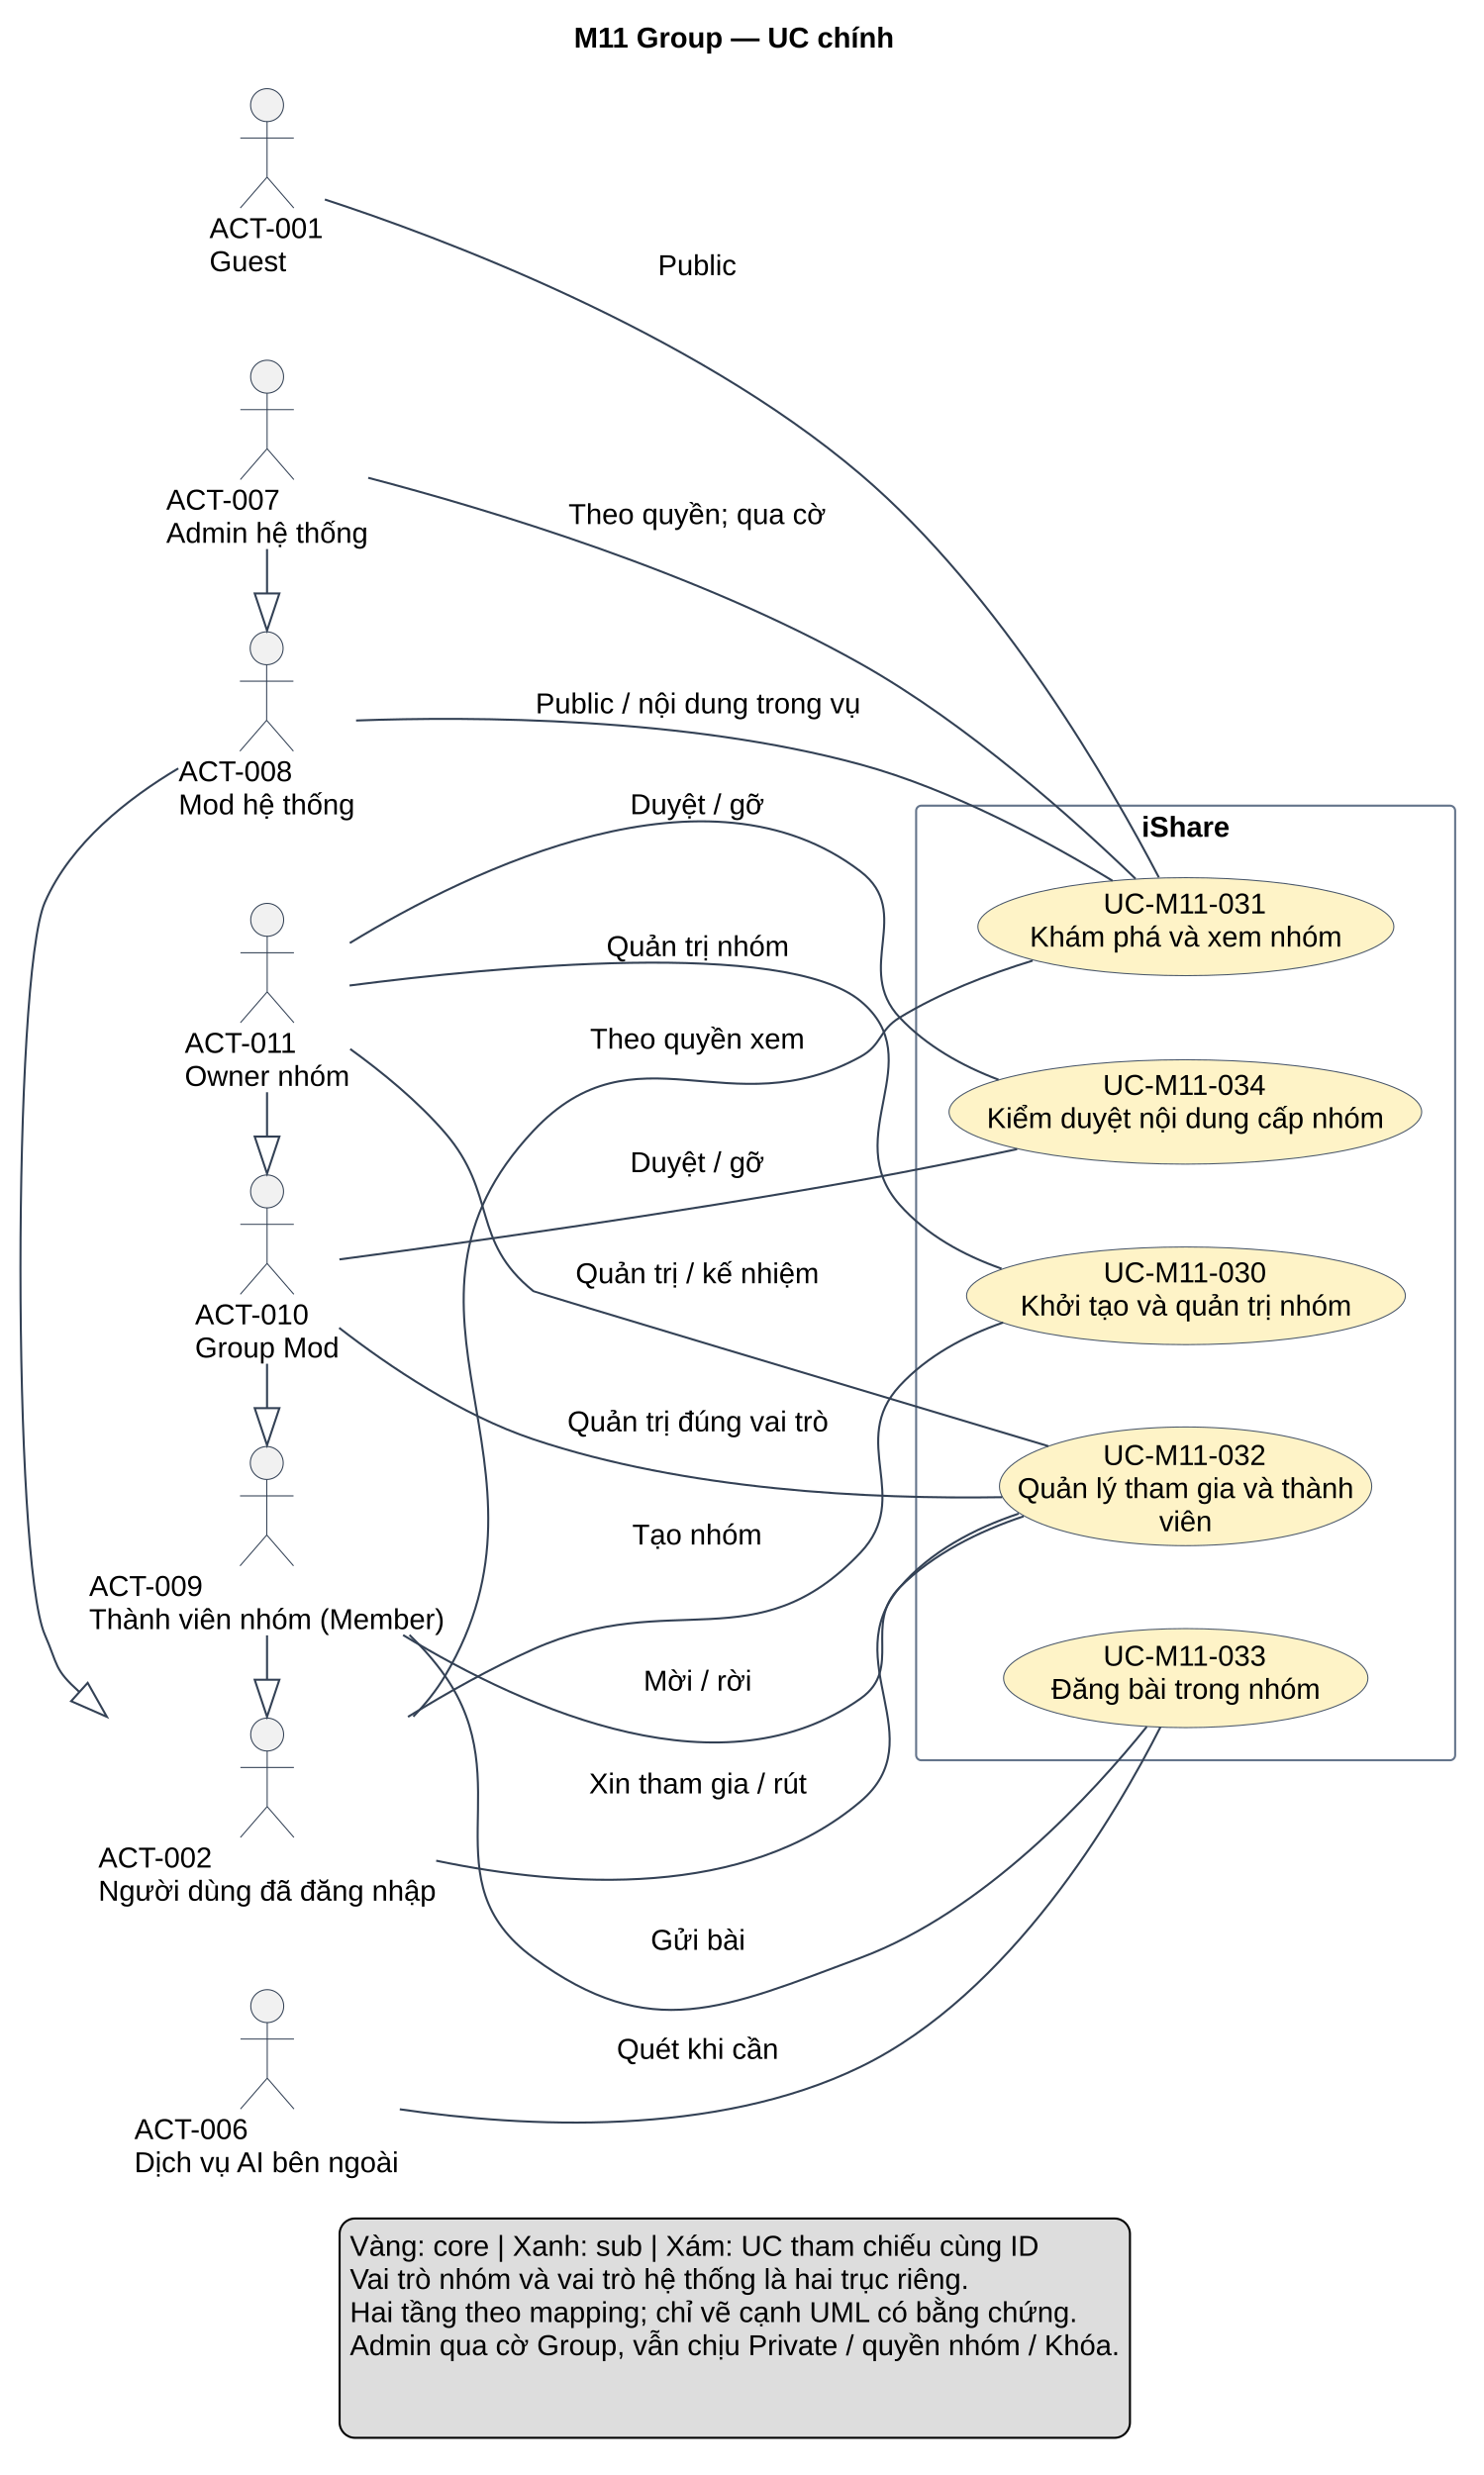
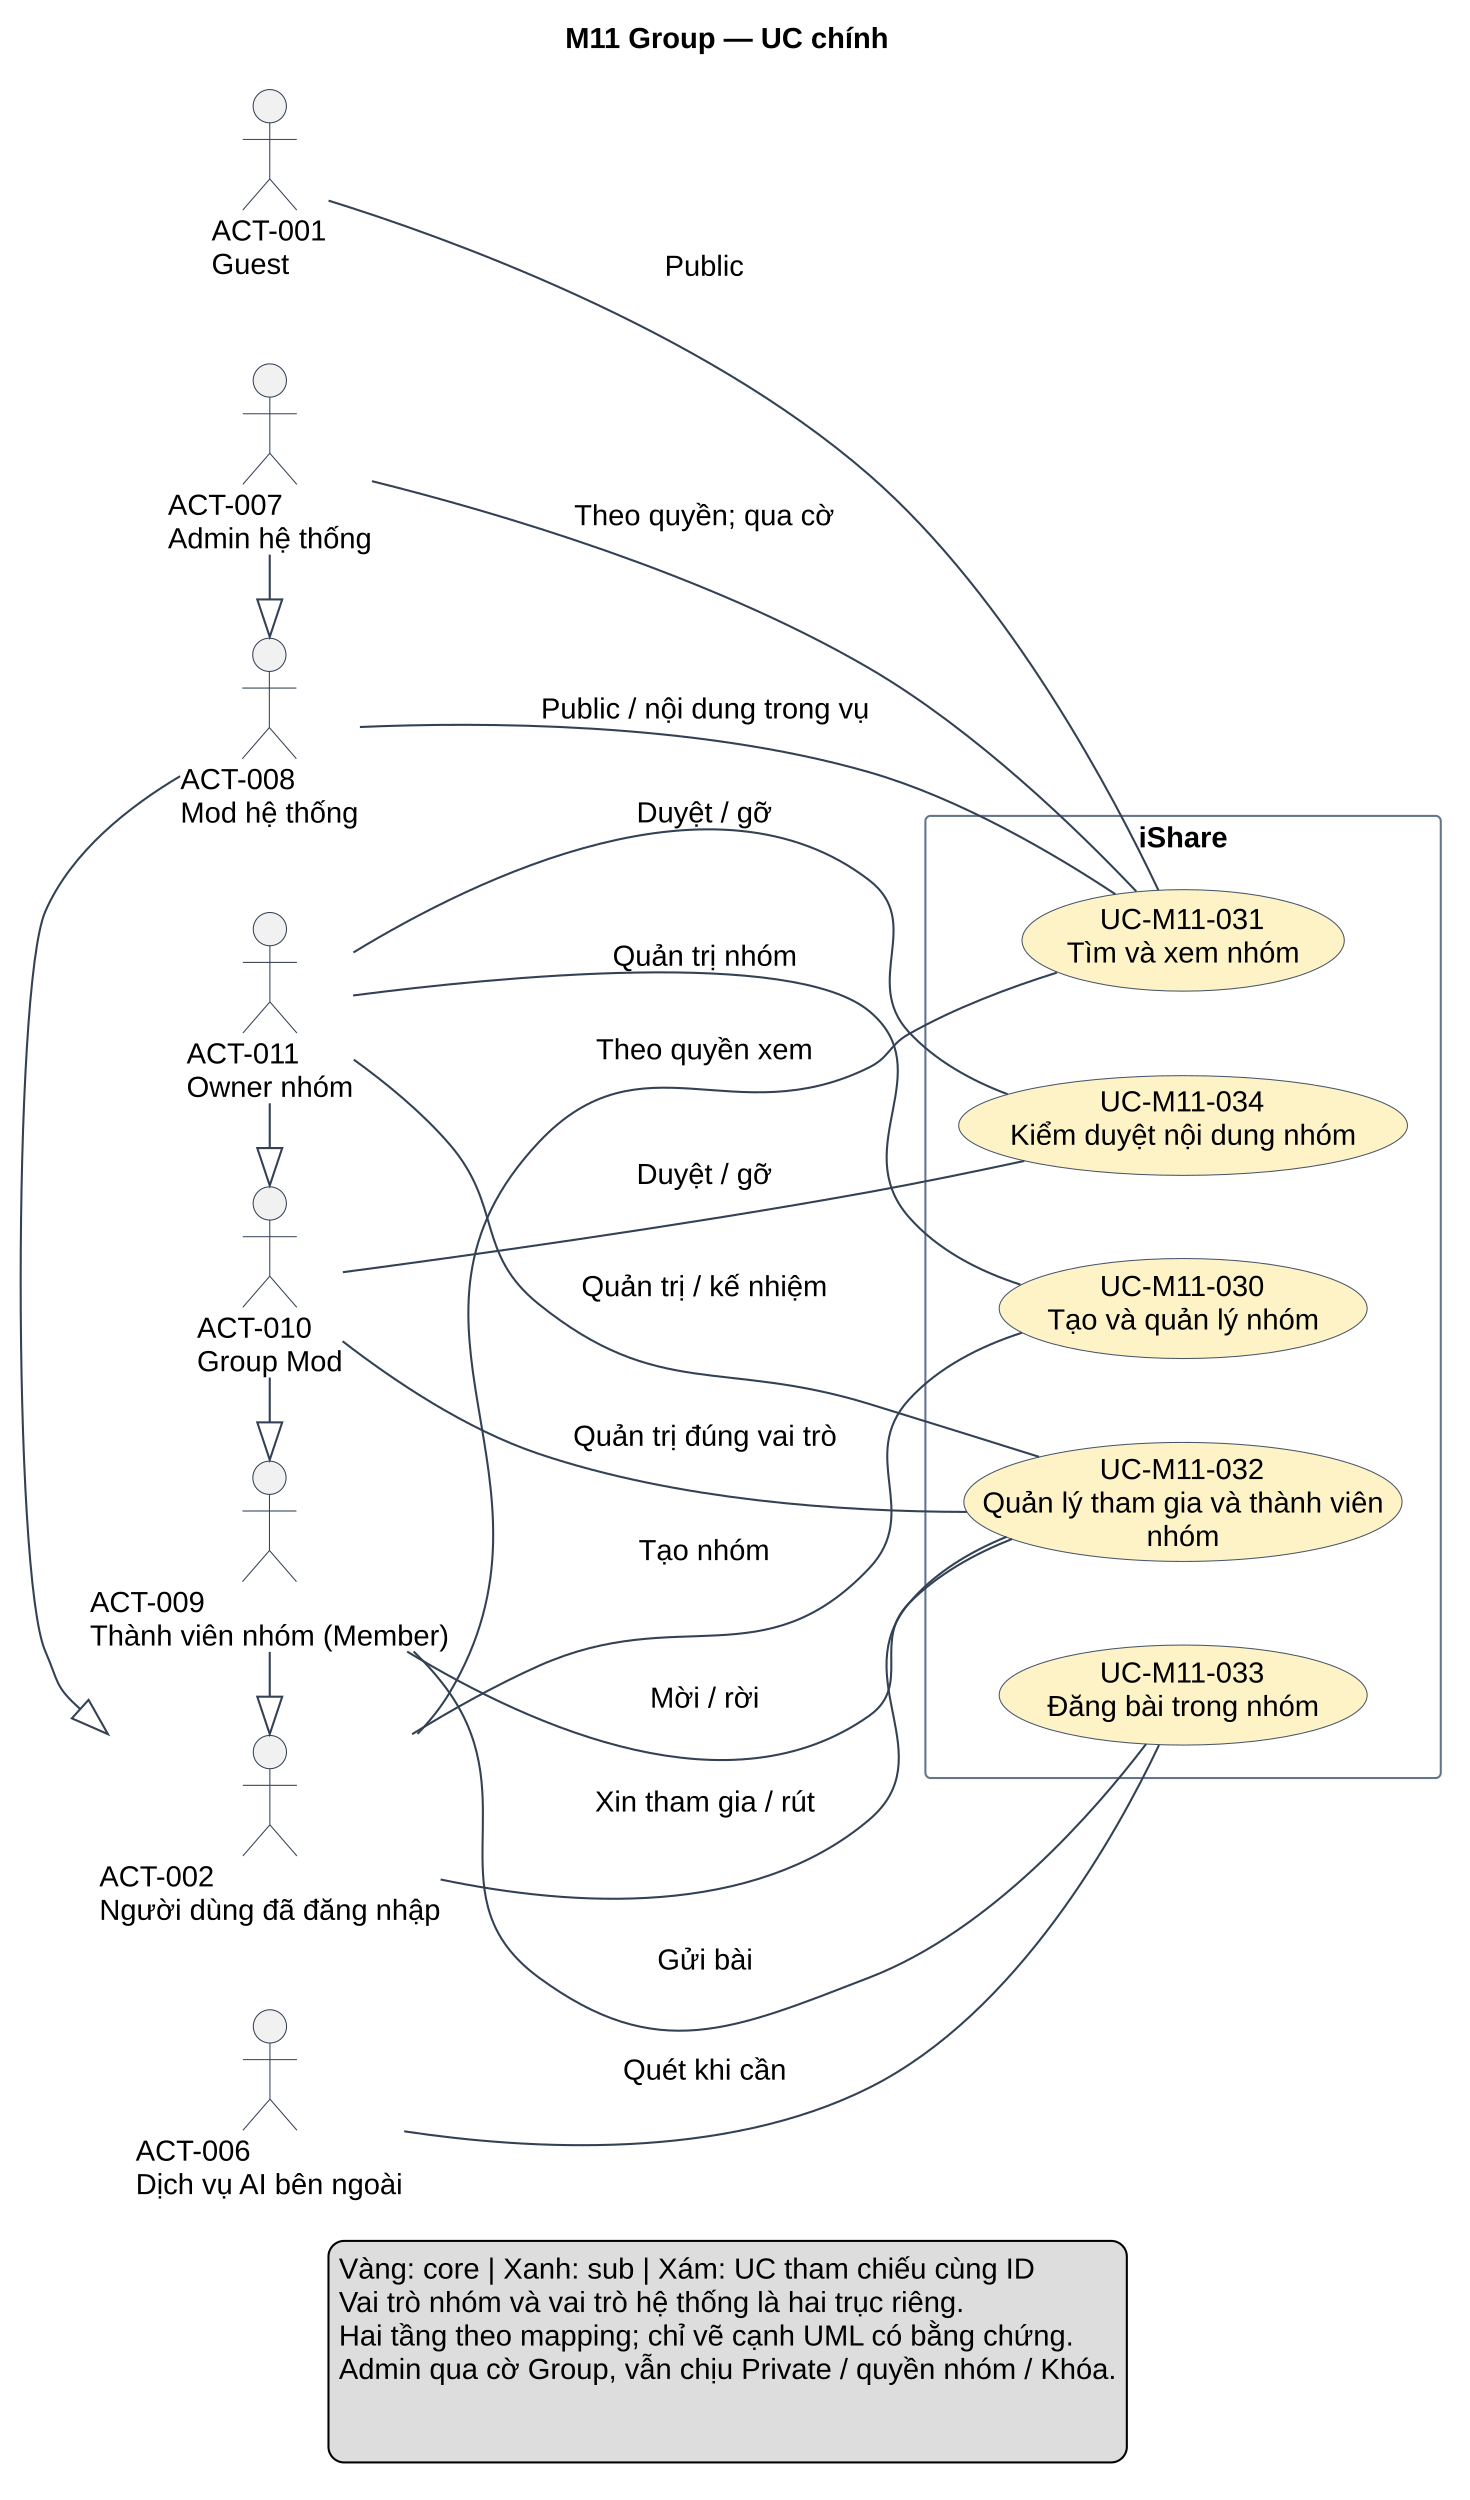
- <svg xmlns="http://www.w3.org/2000/svg" version="1.1" data-diagram-type="DESCRIPTION" style="width:721px;height:1203px;background:#FFFFFF;" width="721px" height="1203px" viewBox="0 0 721 1203" zoomAndPan="magnify" preserveAspectRatio="none" contentStyleType="text/css">
+ <svg xmlns="http://www.w3.org/2000/svg" version="1.1" data-diagram-type="DESCRIPTION" style="width:707px;height:1203px;background:#FFFFFF;" width="707px" height="1203px" viewBox="0 0 707 1203" zoomAndPan="magnify" preserveAspectRatio="none" contentStyleType="text/css">
  <defs />
  <g font-family="sans-serif" lengthAdjust="spacing">
    <g class="title" data-source-line="11">
-       <text x="278.981" y="23.132" fill="#000" font-size="14" textLength="156.338" font-weight="700" font-family="Arial">M11 Group — UC chính</text>
+       <text x="271.981" y="23.132" fill="#000" font-size="14" textLength="156.338" font-weight="700" font-family="Arial">M11 Group — UC chính</text>
    </g>
    <g class="cluster" data-qualified-name="iShare" id="ent0009" data-source-line="20">
-       <rect x="445.3" y="391.599" width="262" height="464" fill="none" style="stroke:#64748B;stroke-width:1;" rx="2.5" ry="2.5" />
-       <text x="554.9" y="406.73" fill="#000" font-size="14" textLength="42.8" font-weight="700" font-family="Arial">iShare</text>
+       <rect x="445.3" y="392.599" width="248" height="463" fill="none" style="stroke:#64748B;stroke-width:1;" rx="2.5" ry="2.5" />
+       <text x="547.9" y="407.73" fill="#000" font-size="14" textLength="42.8" font-weight="700" font-family="Arial">iShare</text>
    </g>
    <g class="entity" data-qualified-name="iShare.UC_M11_030" id="ent0010" data-source-line="21">
-       <ellipse cx="576.456" cy="629.836" rx="106.656" ry="23.737" fill="#FEF3C7" style="stroke:#475569;stroke-width:0.5;" />
-       <text x="536.387" y="623.309" fill="#000" font-size="14" textLength="80.138" font-family="Arial">UC-M11-030</text>
-       <text x="495.987" y="639.408" fill="#000" font-size="14" textLength="160.938" font-family="Arial">Khởi tạo và quản trị nhóm</text>
+       <ellipse cx="569.34" cy="629.664" rx="88.54" ry="24.065" fill="#FEF3C7" style="stroke:#475569;stroke-width:0.5;" />
+       <text x="529.271" y="623.651" fill="#000" font-size="14" textLength="80.138" font-family="Arial">UC-M11-030</text>
+       <text x="503.968" y="639.75" fill="#000" font-size="14" textLength="130.744" font-family="Arial">Tạo và quản lý nhóm</text>
    </g>
    <g class="entity" data-qualified-name="iShare.UC_M11_031" id="ent0011" data-source-line="22">
-       <ellipse cx="576.406" cy="450.415" rx="101.106" ry="23.816" fill="#FEF3C7" style="stroke:#475569;stroke-width:0.5;" />
-       <text x="536.337" y="444.013" fill="#000" font-size="14" textLength="80.138" font-family="Arial">UC-M11-031</text>
-       <text x="500.533" y="460.111" fill="#000" font-size="14" textLength="151.744" font-family="Arial">Khám phá và xem nhóm</text>
+       <ellipse cx="569.337" cy="452.521" rx="77.537" ry="24.422" fill="#FEF3C7" style="stroke:#475569;stroke-width:0.5;" />
+       <text x="529.268" y="447.056" fill="#000" font-size="14" textLength="80.138" font-family="Arial">UC-M11-031</text>
+       <text x="513.324" y="463.154" fill="#000" font-size="14" textLength="112.027" font-family="Arial">Tìm và xem nhóm</text>
    </g>
    <g class="entity" data-qualified-name="iShare.UC_M11_032" id="ent0012" data-source-line="23">
-       <ellipse cx="576.271" cy="722.447" rx="90.471" ry="28.848" fill="#FEF3C7" style="stroke:#475569;stroke-width:0.5;" />
-       <text x="536.202" y="712.069" fill="#000" font-size="14" textLength="80.138" font-family="Arial">UC-M11-032</text>
-       <text x="494.554" y="728.167" fill="#000" font-size="14" textLength="163.434" font-family="Arial">Quản lý tham gia và thành</text>
-       <text x="563.43" y="744.266" fill="#000" font-size="14" textLength="25.683" font-family="Arial">viên</text>
+       <ellipse cx="569.246" cy="722.734" rx="105.446" ry="28.635" fill="#FEF3C7" style="stroke:#475569;stroke-width:0.5;" />
+       <text x="529.177" y="711.739" fill="#000" font-size="14" textLength="80.138" font-family="Arial">UC-M11-032</text>
+       <text x="472.743" y="727.838" fill="#000" font-size="14" textLength="193.006" font-family="Arial">Quản lý tham gia và thành viên</text>
+       <text x="551.736" y="743.937" fill="#000" font-size="14" textLength="35.021" font-family="Arial">nhóm</text>
    </g>
    <g class="entity" data-qualified-name="iShare.UC_M11_033" id="ent0013" data-source-line="24">
-       <ellipse cx="576.344" cy="815.664" rx="88.544" ry="24.065" fill="#FEF3C7" style="stroke:#475569;stroke-width:0.5;" />
-       <text x="536.275" y="809.651" fill="#000" font-size="14" textLength="80.138" font-family="Arial">UC-M11-033</text>
-       <text x="510.969" y="825.75" fill="#000" font-size="14" textLength="130.751" font-family="Arial">Đăng bài trong nhóm</text>
+       <ellipse cx="569.344" cy="815.664" rx="88.544" ry="24.065" fill="#FEF3C7" style="stroke:#475569;stroke-width:0.5;" />
+       <text x="529.275" y="809.651" fill="#000" font-size="14" textLength="80.138" font-family="Arial">UC-M11-033</text>
+       <text x="503.969" y="825.75" fill="#000" font-size="14" textLength="130.751" font-family="Arial">Đăng bài trong nhóm</text>
    </g>
    <g class="entity" data-qualified-name="iShare.UC_M11_034" id="ent0014" data-source-line="25">
-       <ellipse cx="576.156" cy="540.47" rx="114.856" ry="25.371" fill="#FEF3C7" style="stroke:#475569;stroke-width:0.5;" />
-       <text x="536.087" y="532.182" fill="#000" font-size="14" textLength="80.138" font-family="Arial">UC-M11-034</text>
-       <text x="479.65" y="548.28" fill="#000" font-size="14" textLength="193.013" font-family="Arial">Kiểm duyệt nội dung cấp nhóm</text>
+       <ellipse cx="569.292" cy="541.597" rx="107.992" ry="23.998" fill="#FEF3C7" style="stroke:#475569;stroke-width:0.5;" />
+       <text x="529.223" y="534.787" fill="#000" font-size="14" textLength="80.138" font-family="Arial">UC-M11-034</text>
+       <text x="486.016" y="550.885" fill="#000" font-size="14" textLength="166.551" font-family="Arial">Kiểm duyệt nội dung nhóm</text>
    </g>
    <g class="entity" data-qualified-name="ACT_001" id="ent0001" data-source-line="12">
      <ellipse cx="129.81" cy="51.099" rx="8" ry="8" fill="#F1F1F1" style="stroke:#334155;stroke-width:0.5;" />
      <path d="M129.81,59.099 L129.81,86.099 M116.81,67.099 L142.81,67.099 M129.81,86.099 L116.81,101.099 M129.81,86.099 L142.81,101.099" style="stroke:#334155;stroke-width:0.5;" fill="none" />
      <text x="101.8" y="115.73" fill="#000" font-size="14" textLength="56.021" font-family="Arial">ACT-001</text>
      <text x="101.8" y="131.829" fill="#000" font-size="14" textLength="37.352" font-family="Arial">Guest</text>
    </g>
    <g class="entity" data-qualified-name="ACT_002" id="ent0002" data-source-line="13">
      <ellipse cx="129.862" cy="843.099" rx="8" ry="8" fill="#F1F1F1" style="stroke:#334155;stroke-width:0.5;" />
      <path d="M129.862,851.099 L129.862,878.099 M116.862,859.099 L142.862,859.099 M129.862,878.099 L116.862,893.099 M129.862,878.099 L142.862,893.099" style="stroke:#334155;stroke-width:0.5;" fill="none" />
      <text x="47.8" y="907.73" fill="#000" font-size="14" textLength="56.021" font-family="Arial">ACT-002</text>
      <text x="47.8" y="923.829" fill="#000" font-size="14" textLength="164.124" font-family="Arial">Người dùng đã đăng nhập</text>
    </g>
    <g class="entity" data-qualified-name="ACT_009" id="ent0003" data-source-line="14">
      <ellipse cx="129.669" cy="711.099" rx="8" ry="8" fill="#F1F1F1" style="stroke:#334155;stroke-width:0.5;" />
      <path d="M129.669,719.099 L129.669,746.099 M116.669,727.099 L142.669,727.099 M129.669,746.099 L116.669,761.099 M129.669,746.099 L142.669,761.099" style="stroke:#334155;stroke-width:0.5;" fill="none" />
      <text x="43.3" y="775.73" fill="#000" font-size="14" textLength="56.021" font-family="Arial">ACT-009</text>
      <text x="43.3" y="791.829" fill="#000" font-size="14" textLength="172.737" font-family="Arial">Thành viên nhóm (Member)</text>
    </g>
    <g class="entity" data-qualified-name="ACT_010" id="ent0004" data-source-line="15">
      <ellipse cx="129.817" cy="579.099" rx="8" ry="8" fill="#F1F1F1" style="stroke:#334155;stroke-width:0.5;" />
      <path d="M129.817,587.099 L129.817,614.099 M116.817,595.099 L142.817,595.099 M129.817,614.099 L116.817,629.099 M129.817,614.099 L142.817,629.099" style="stroke:#334155;stroke-width:0.5;" fill="none" />
      <text x="94.8" y="643.73" fill="#000" font-size="14" textLength="56.021" font-family="Arial">ACT-010</text>
      <text x="94.8" y="659.829" fill="#000" font-size="14" textLength="70.034" font-family="Arial">Group Mod</text>
    </g>
    <g class="entity" data-qualified-name="ACT_011" id="ent0005" data-source-line="16">
      <ellipse cx="129.872" cy="447.099" rx="8" ry="8" fill="#F1F1F1" style="stroke:#334155;stroke-width:0.5;" />
      <path d="M129.872,455.099 L129.872,482.099 M116.872,463.099 L142.872,463.099 M129.872,482.099 L116.872,497.099 M129.872,482.099 L142.872,497.099" style="stroke:#334155;stroke-width:0.5;" fill="none" />
      <text x="89.8" y="511.73" fill="#000" font-size="14" textLength="56.021" font-family="Arial">ACT-011</text>
      <text x="89.8" y="527.829" fill="#000" font-size="14" textLength="80.145" font-family="Arial">Owner nhóm</text>
    </g>
    <g class="entity" data-qualified-name="ACT_008" id="ent0006" data-source-line="17">
      <ellipse cx="129.61" cy="315.099" rx="8" ry="8" fill="#F1F1F1" style="stroke:#334155;stroke-width:0.5;" />
      <path d="M129.61,323.099 L129.61,350.099 M116.61,331.099 L142.61,331.099 M129.61,350.099 L116.61,365.099 M129.61,350.099 L142.61,365.099" style="stroke:#334155;stroke-width:0.5;" fill="none" />
      <text x="86.8" y="379.73" fill="#000" font-size="14" textLength="56.021" font-family="Arial">ACT-008</text>
      <text x="86.8" y="395.829" fill="#000" font-size="14" textLength="85.62" font-family="Arial">Mod hệ thống</text>
    </g>
    <g class="entity" data-qualified-name="ACT_007" id="ent0007" data-source-line="18">
      <ellipse cx="129.834" cy="183.099" rx="8" ry="8" fill="#F1F1F1" style="stroke:#334155;stroke-width:0.5;" />
      <path d="M129.834,191.099 L129.834,218.099 M116.834,199.099 L142.834,199.099 M129.834,218.099 L116.834,233.099 M129.834,218.099 L142.834,233.099" style="stroke:#334155;stroke-width:0.5;" fill="none" />
      <text x="80.8" y="247.73" fill="#000" font-size="14" textLength="56.021" font-family="Arial">ACT-007</text>
      <text x="80.8" y="263.829" fill="#000" font-size="14" textLength="98.068" font-family="Arial">Admin hệ thống</text>
    </g>
    <g class="entity" data-qualified-name="ACT_006" id="ent0008" data-source-line="19">
      <ellipse cx="129.896" cy="975.099" rx="8" ry="8" fill="#F1F1F1" style="stroke:#334155;stroke-width:0.5;" />
      <path d="M129.896,983.099 L129.896,1010.099 M116.896,991.099 L142.896,991.099 M129.896,1010.099 L116.896,1025.099 M129.896,1010.099 L142.896,1025.099" style="stroke:#334155;stroke-width:0.5;" fill="none" />
      <text x="65.3" y="1039.73" fill="#000" font-size="14" textLength="56.021" font-family="Arial">ACT-006</text>
      <text x="65.3" y="1055.829" fill="#000" font-size="14" textLength="129.192" font-family="Arial">Dịch vụ AI bên ngoài</text>
    </g>
    <g class="link" data-entity-1="ent0002" data-entity-2="ent0010" id="lnk15" data-source-line="27" data-link-type="association">
-       <path d="M198.32,834.489 C217.47,822.689 238.73,810.769 259.3,801.599 C326.6,771.599 367.7,808.169 418.3,754.599 C443.69,727.719 412.19,700.749 437.3,673.599 C450.7,659.109 468.86,649.359 487.59,642.819" style="stroke:#334155;stroke-width:1;" fill="none" id="ACT_002-UC_M11_030" />
+       <path d="M198.32,834.489 C217.47,822.689 238.73,810.769 259.3,801.599 C326.6,771.599 367.7,808.169 418.3,754.599 C443.69,727.719 412.4,700.939 437.3,673.599 C451.59,657.899 471.66,647.799 491.8,641.299" style="stroke:#334155;stroke-width:1;" fill="none" id="ACT_002-UC_M11_030" />
      <text x="307.3" y="750.73" fill="#000" font-size="14" textLength="63.034" font-family="Arial">Tạo nhóm</text>
    </g>
    <g class="link" data-entity-1="ent0005" data-entity-2="ent0010" id="lnk16" data-source-line="28" data-link-type="association">
-       <path d="M169.9,479.019 C239.65,469.999 381.66,456.109 418.3,486.599 C452.73,515.259 407.56,552.089 437.3,585.599 C450.32,600.269 468.21,610.089 486.81,616.639" style="stroke:#334155;stroke-width:1;" fill="none" id="ACT_011-UC_M11_030" />
+       <path d="M169.9,479.019 C239.65,469.999 381.66,456.109 418.3,486.599 C452.73,515.259 407.81,551.859 437.3,585.599 C451.19,601.499 471.01,611.669 491.04,618.159" style="stroke:#334155;stroke-width:1;" fill="none" id="ACT_011-UC_M11_030" />
      <text x="294.8" y="464.73" fill="#000" font-size="14" textLength="88.71" font-family="Arial">Quản trị nhóm</text>
    </g>
    <g class="link" data-entity-1="ent0001" data-entity-2="ent0011" id="lnk17" data-source-line="29" data-link-type="association">
-       <path d="M157.9,96.959 C212.08,114.689 335.61,160.259 418.3,230.599 C486.56,288.669 540.36,382.549 563.27,426.479" style="stroke:#334155;stroke-width:1;" fill="none" id="ACT_001-UC_M11_031" />
-       <text x="319.8" y="133.73" fill="#000" font-size="14" textLength="38.131" font-family="Arial">Public</text>
+       <path d="M158.09,96.539 C212.59,113.469 336.69,157.469 418.3,228.599 C485.86,287.489 536.28,383.619 557.39,428.319" style="stroke:#334155;stroke-width:1;" fill="none" id="ACT_001-UC_M11_031" />
+       <text x="319.8" y="132.73" fill="#000" font-size="14" textLength="38.131" font-family="Arial">Public</text>
    </g>
    <g class="link" data-entity-1="ent0002" data-entity-2="ent0011" id="lnk18" data-source-line="30" data-link-type="association">
-       <path d="M200.9,834.359 C206.78,828.289 212.07,821.689 216.3,814.599 C277.35,712.079 177.57,636.539 259.3,549.599 C308.92,496.809 354.85,548.589 418.3,513.599 C428.75,507.829 427.1,500.809 437.3,494.599 C456.95,482.629 480.18,473.599 501.93,466.929" style="stroke:#334155;stroke-width:1;" fill="none" id="ACT_002-UC_M11_031" />
+       <path d="M200.9,834.359 C206.78,828.289 212.07,821.689 216.3,814.599 C277.35,712.079 177.57,636.539 259.3,549.599 C308.92,496.809 353.41,545.849 418.3,513.599 C428.18,508.689 427.69,503.039 437.3,497.599 C459.37,485.099 485.5,475.259 508.59,468.009" style="stroke:#334155;stroke-width:1;" fill="none" id="ACT_002-UC_M11_031" />
      <text x="286.8" y="509.73" fill="#000" font-size="14" textLength="104.282" font-family="Arial">Theo quyền xem</text>
    </g>
    <g class="link" data-entity-1="ent0006" data-entity-2="ent0011" id="lnk19" data-source-line="31" data-link-type="association">
-       <path d="M173.08,350.209 C229.91,348.149 333.6,348.509 418.3,371.599 C463.04,383.799 510,409.359 540.77,428.119" style="stroke:#334155;stroke-width:1;" fill="none" id="ACT_008-UC_M11_031" />
-       <text x="260.3" y="346.73" fill="#000" font-size="14" textLength="157.992" font-family="Arial">Public / nội dung trong vụ</text>
+       <path d="M173.18,349.839 C230.13,347.379 333.94,347.289 418.3,371.599 C462.09,384.219 507.48,410.969 536.69,430.279" style="stroke:#334155;stroke-width:1;" fill="none" id="ACT_008-UC_M11_031" />
+       <text x="260.3" y="345.73" fill="#000" font-size="14" textLength="157.992" font-family="Arial">Public / nội dung trong vụ</text>
    </g>
    <g class="link" data-entity-1="ent0007" data-entity-2="ent0011" id="lnk20" data-source-line="32" data-link-type="association">
-       <path d="M178.99,232.249 C237.9,247.689 339.48,278.259 418.3,322.599 C470.55,351.999 522.84,399.019 551.94,427.139" style="stroke:#334155;stroke-width:1;" fill="none" id="ACT_007-UC_M11_031" />
-       <text x="276.3" y="254.73" fill="#000" font-size="14" textLength="125.152" font-family="Arial">Theo quyền; qua cờ</text>
+       <path d="M178.99,231.539 C238.12,246.279 340.14,276.029 418.3,321.599 C469.52,351.469 519.43,400.109 546.8,428.969" style="stroke:#334155;stroke-width:1;" fill="none" id="ACT_007-UC_M11_031" />
+       <text x="276.3" y="252.73" fill="#000" font-size="14" textLength="125.152" font-family="Arial">Theo quyền; qua cờ</text>
    </g>
    <g class="link" data-entity-1="ent0002" data-entity-2="ent0012" id="lnk21" data-source-line="33" data-link-type="association">
-       <path d="M212.02,904.409 C275.56,917.669 362.25,923.169 418.3,875.599 C454.12,845.199 406.84,807.379 437.3,771.599 C452.13,754.179 473.59,742.949 495.18,735.709" style="stroke:#334155;stroke-width:1;" fill="none" id="ACT_002-UC_M11_032" />
+       <path d="M212.02,904.409 C275.56,917.669 362.25,923.169 418.3,875.599 C454.12,845.199 407.14,807.639 437.3,771.599 C449.53,756.979 466.58,746.719 484.34,739.519" style="stroke:#334155;stroke-width:1;" fill="none" id="ACT_002-UC_M11_032" />
      <text x="286.3" y="871.73" fill="#000" font-size="14" textLength="105.827" font-family="Arial">Xin tham gia / rút</text>
    </g>
    <g class="link" data-entity-1="ent0003" data-entity-2="ent0012" id="lnk22" data-source-line="34" data-link-type="association">
-       <path d="M195.94,794.739 C258.07,832.519 351.78,872.709 418.3,825.599 C439.06,810.899 419.33,789.619 437.3,771.599 C453.63,755.219 475.79,744.289 497.57,737.009" style="stroke:#334155;stroke-width:1;" fill="none" id="ACT_009-UC_M11_032" />
+       <path d="M195.94,794.739 C258.07,832.519 351.78,872.709 418.3,825.599 C439.06,810.899 419.48,789.769 437.3,771.599 C450.9,757.729 468.79,747.739 486.96,740.569" style="stroke:#334155;stroke-width:1;" fill="none" id="ACT_009-UC_M11_032" />
      <text x="312.8" y="821.73" fill="#000" font-size="14" textLength="52.575" font-family="Arial">Mời / rời</text>
    </g>
    <g class="link" data-entity-1="ent0004" data-entity-2="ent0012" id="lnk23" data-source-line="35" data-link-type="association">
-       <path d="M164.85,645.419 C189.41,664.419 224.29,687.879 259.3,699.599 C333.36,724.399 422.49,728.759 487.18,727.729" style="stroke:#334155;stroke-width:1;" fill="none" id="ACT_010-UC_M11_032" />
+       <path d="M164.85,645.399 C189.42,664.389 224.3,687.849 259.3,699.599 C325.46,721.809 403.94,727.419 465.24,727.539" style="stroke:#334155;stroke-width:1;" fill="none" id="ACT_010-UC_M11_032" />
      <text x="275.8" y="695.73" fill="#000" font-size="14" textLength="126.848" font-family="Arial">Quản trị đúng vai trò</text>
    </g>
    <g class="link" data-entity-1="ent0005" data-entity-2="ent0012" id="lnk24" data-source-line="36" data-link-type="association">
-       <path d="M170.23,509.889 C185.79,521.119 203.07,535.259 216.3,550.599 C241.89,580.289 228.74,603.049 259.3,627.599 C259.93,628.109 417.2,675.259 509.6,702.929" style="stroke:#334155;stroke-width:1;" fill="none" id="ACT_011-UC_M11_032" />
+       <path d="M170.23,509.889 C185.79,521.119 203.07,535.259 216.3,550.599 C241.89,580.289 228.75,603.029 259.3,627.599 C316.82,673.859 347.74,653.899 418.3,675.599 C445.03,683.819 474.41,692.999 500.02,701.039" style="stroke:#334155;stroke-width:1;" fill="none" id="ACT_011-UC_M11_032" />
      <text x="279.8" y="623.73" fill="#000" font-size="14" textLength="118.275" font-family="Arial">Quản trị / kế nhiệm</text>
    </g>
    <g class="link" data-entity-1="ent0003" data-entity-2="ent0013" id="lnk25" data-source-line="37" data-link-type="association">
-       <path d="M199.05,794.689 C205.44,800.859 211.36,807.519 216.3,814.599 C252.79,866.949 207.86,913.829 259.3,951.599 C316.26,993.419 352.08,976.289 418.3,951.599 C478.61,929.109 531.14,871.859 557.42,839.259" style="stroke:#334155;stroke-width:1;" fill="none" id="ACT_009-UC_M11_033" />
+       <path d="M199.05,794.689 C205.44,800.859 211.36,807.519 216.3,814.599 C252.79,866.949 207.86,913.829 259.3,951.599 C316.26,993.419 352.37,977.039 418.3,951.599 C476.84,929.009 526.67,871.799 551.47,839.239" style="stroke:#334155;stroke-width:1;" fill="none" id="ACT_009-UC_M11_033" />
      <text x="316.3" y="947.73" fill="#000" font-size="14" textLength="45.944" font-family="Arial">Gửi bài</text>
    </g>
    <g class="link" data-entity-1="ent0004" data-entity-2="ent0014" id="lnk26" data-source-line="38" data-link-type="association">
-       <path d="M164.98,612.149 C218.95,604.969 327.15,589.979 418.3,573.599 C443.11,569.139 469.99,563.709 494.39,558.549" style="stroke:#334155;stroke-width:1;" fill="none" id="ACT_010-UC_M11_034" />
+       <path d="M164.99,612.179 C218.97,605.049 327.17,590.119 418.3,573.599 C442.66,569.179 469.12,563.749 492.94,558.629" style="stroke:#334155;stroke-width:1;" fill="none" id="ACT_010-UC_M11_034" />
      <text x="306.3" y="569.73" fill="#000" font-size="14" textLength="65.208" font-family="Arial">Duyệt / gỡ</text>
    </g>
    <g class="link" data-entity-1="ent0005" data-entity-2="ent0014" id="lnk27" data-source-line="39" data-link-type="association">
-       <path d="M170.02,458.379 C229.77,422.039 344.43,366.899 418.3,423.599 C444.21,443.489 414.9,470.819 437.3,494.599 C450.28,508.389 467.5,518.049 485.36,524.809" style="stroke:#334155;stroke-width:1;" fill="none" id="ACT_011-UC_M11_034" />
+       <path d="M170.07,458.319 C229.88,421.899 344.62,366.649 418.3,423.599 C444.82,444.099 414.51,472.009 437.3,496.599 C450.04,510.359 467.19,519.909 484.86,526.539" style="stroke:#334155;stroke-width:1;" fill="none" id="ACT_011-UC_M11_034" />
      <text x="306.3" y="395.73" fill="#000" font-size="14" textLength="65.208" font-family="Arial">Duyệt / gỡ</text>
    </g>
    <g class="link" data-entity-1="ent0008" data-entity-2="ent0013" id="lnk28" data-source-line="40" data-link-type="association">
-       <path d="M194.32,1025.239 C255.05,1034.099 347.57,1038.999 418.3,1004.599 C491.37,969.059 542.63,881.749 564.07,839.409" style="stroke:#334155;stroke-width:1;" fill="none" id="ACT_006-UC_M11_033" />
+       <path d="M194.49,1025.589 C255.35,1034.709 347.96,1039.789 418.3,1004.599 C489.48,968.989 537.63,882.129 557.72,839.709" style="stroke:#334155;stroke-width:1;" fill="none" id="ACT_006-UC_M11_033" />
      <text x="299.8" y="1000.73" fill="#000" font-size="14" textLength="78.6" font-family="Arial">Quét khi cần</text>
    </g>
    <g class="link" data-entity-1="ent0003" data-entity-2="ent0002" id="lnk29" data-source-line="41" data-link-type="extension">
      <path d="M129.8,794.879 C129.8,808.069 129.8,803.259 129.8,816.449" style="stroke:#334155;stroke-width:1;" fill="none" id="ACT_009-to-ACT_002" />
      <polygon points="129.8,834.449,135.8,816.449,123.8,816.449,129.8,834.449" fill="none" style="stroke:#334155;stroke-width:1;stroke-linejoin:miter;stroke-miterlimit:10;" />
    </g>
    <g class="link" data-entity-1="ent0004" data-entity-2="ent0003" id="lnk30" data-source-line="42" data-link-type="extension">
      <path d="M129.8,662.879 C129.8,676.069 129.8,671.259 129.8,684.449" style="stroke:#334155;stroke-width:1;" fill="none" id="ACT_010-to-ACT_009" />
      <polygon points="129.8,702.449,135.8,684.449,123.8,684.449,129.8,702.449" fill="none" style="stroke:#334155;stroke-width:1;stroke-linejoin:miter;stroke-miterlimit:10;" />
    </g>
    <g class="link" data-entity-1="ent0005" data-entity-2="ent0004" id="lnk31" data-source-line="43" data-link-type="extension">
      <path d="M129.8,530.879 C129.8,544.069 129.8,539.259 129.8,552.449" style="stroke:#334155;stroke-width:1;" fill="none" id="ACT_011-to-ACT_010" />
      <polygon points="129.8,570.449,135.8,552.449,123.8,552.449,129.8,570.449" fill="none" style="stroke:#334155;stroke-width:1;stroke-linejoin:miter;stroke-miterlimit:10;" />
    </g>
    <g class="link" data-entity-1="ent0006" data-entity-2="ent0002" id="lnk32" data-source-line="44" data-link-type="extension">
      <path d="M86.66,373.499 C62.32,387.969 34.33,409.809 21.8,438.599 C6,474.869 6,758.329 21.8,794.599 C28.45,809.869 26.097,811.118 38.597,822.418" style="stroke:#334155;stroke-width:1;" fill="none" id="ACT_008-to-ACT_002" />
      <polygon points="51.95,834.489,42.621,817.967,34.574,826.869,51.95,834.489" fill="none" style="stroke:#334155;stroke-width:1;stroke-linejoin:miter;stroke-miterlimit:10;" />
    </g>
    <g class="link" data-entity-1="ent0007" data-entity-2="ent0006" id="lnk33" data-source-line="45" data-link-type="extension">
      <path d="M129.8,266.879 C129.8,280.069 129.8,275.259 129.8,288.449" style="stroke:#334155;stroke-width:1;" fill="none" id="ACT_007-to-ACT_008" />
      <polygon points="129.8,306.449,135.8,288.449,123.8,288.449,129.8,306.449" fill="none" style="stroke:#334155;stroke-width:1;stroke-linejoin:miter;stroke-miterlimit:10;" />
    </g>
    <g class="legend" data-source-line="46">
-       <rect x="165.067" y="1078.329" width="384.165" height="106.592" fill="#DDD" style="stroke:#000;stroke-width:1;" rx="7.5" ry="7.5" />
-       <text x="170.067" y="1096.461" fill="#000" font-size="14" textLength="334.886" font-family="Arial">Vàng: core | Xanh: sub | Xám: UC tham chiếu cùng ID</text>
-       <text x="170.067" y="1112.56" fill="#000" font-size="14" textLength="301.943" font-family="Arial">Vai trò nhóm và vai trò hệ thống là hai trục riêng.</text>
-       <text x="170.067" y="1128.658" fill="#000" font-size="14" textLength="354.143" font-family="Arial">Hai tầng theo mapping; chỉ vẽ cạnh UML có bằng chứng.</text>
-       <text x="170.067" y="1144.757" fill="#000" font-size="14" textLength="374.165" font-family="Arial">Admin qua cờ Group, vẫn chịu Private / quyền nhóm / Khóa.</text>
-       <text x="170.067" y="1160.855" fill="#000" font-size="14" font-family="Arial"> </text>
-       <text x="170.067" y="1176.954" fill="#000" font-size="14" font-family="Arial"> </text>
+       <rect x="158.067" y="1078.329" width="384.165" height="106.592" fill="#DDD" style="stroke:#000;stroke-width:1;" rx="7.5" ry="7.5" />
+       <text x="163.067" y="1096.461" fill="#000" font-size="14" textLength="334.886" font-family="Arial">Vàng: core | Xanh: sub | Xám: UC tham chiếu cùng ID</text>
+       <text x="163.067" y="1112.56" fill="#000" font-size="14" textLength="301.943" font-family="Arial">Vai trò nhóm và vai trò hệ thống là hai trục riêng.</text>
+       <text x="163.067" y="1128.658" fill="#000" font-size="14" textLength="354.143" font-family="Arial">Hai tầng theo mapping; chỉ vẽ cạnh UML có bằng chứng.</text>
+       <text x="163.067" y="1144.757" fill="#000" font-size="14" textLength="374.165" font-family="Arial">Admin qua cờ Group, vẫn chịu Private / quyền nhóm / Khóa.</text>
+       <text x="163.067" y="1160.855" fill="#000" font-size="14" font-family="Arial"> </text>
+       <text x="163.067" y="1176.954" fill="#000" font-size="14" font-family="Arial"> </text>
    </g>
  </g>
</svg>
